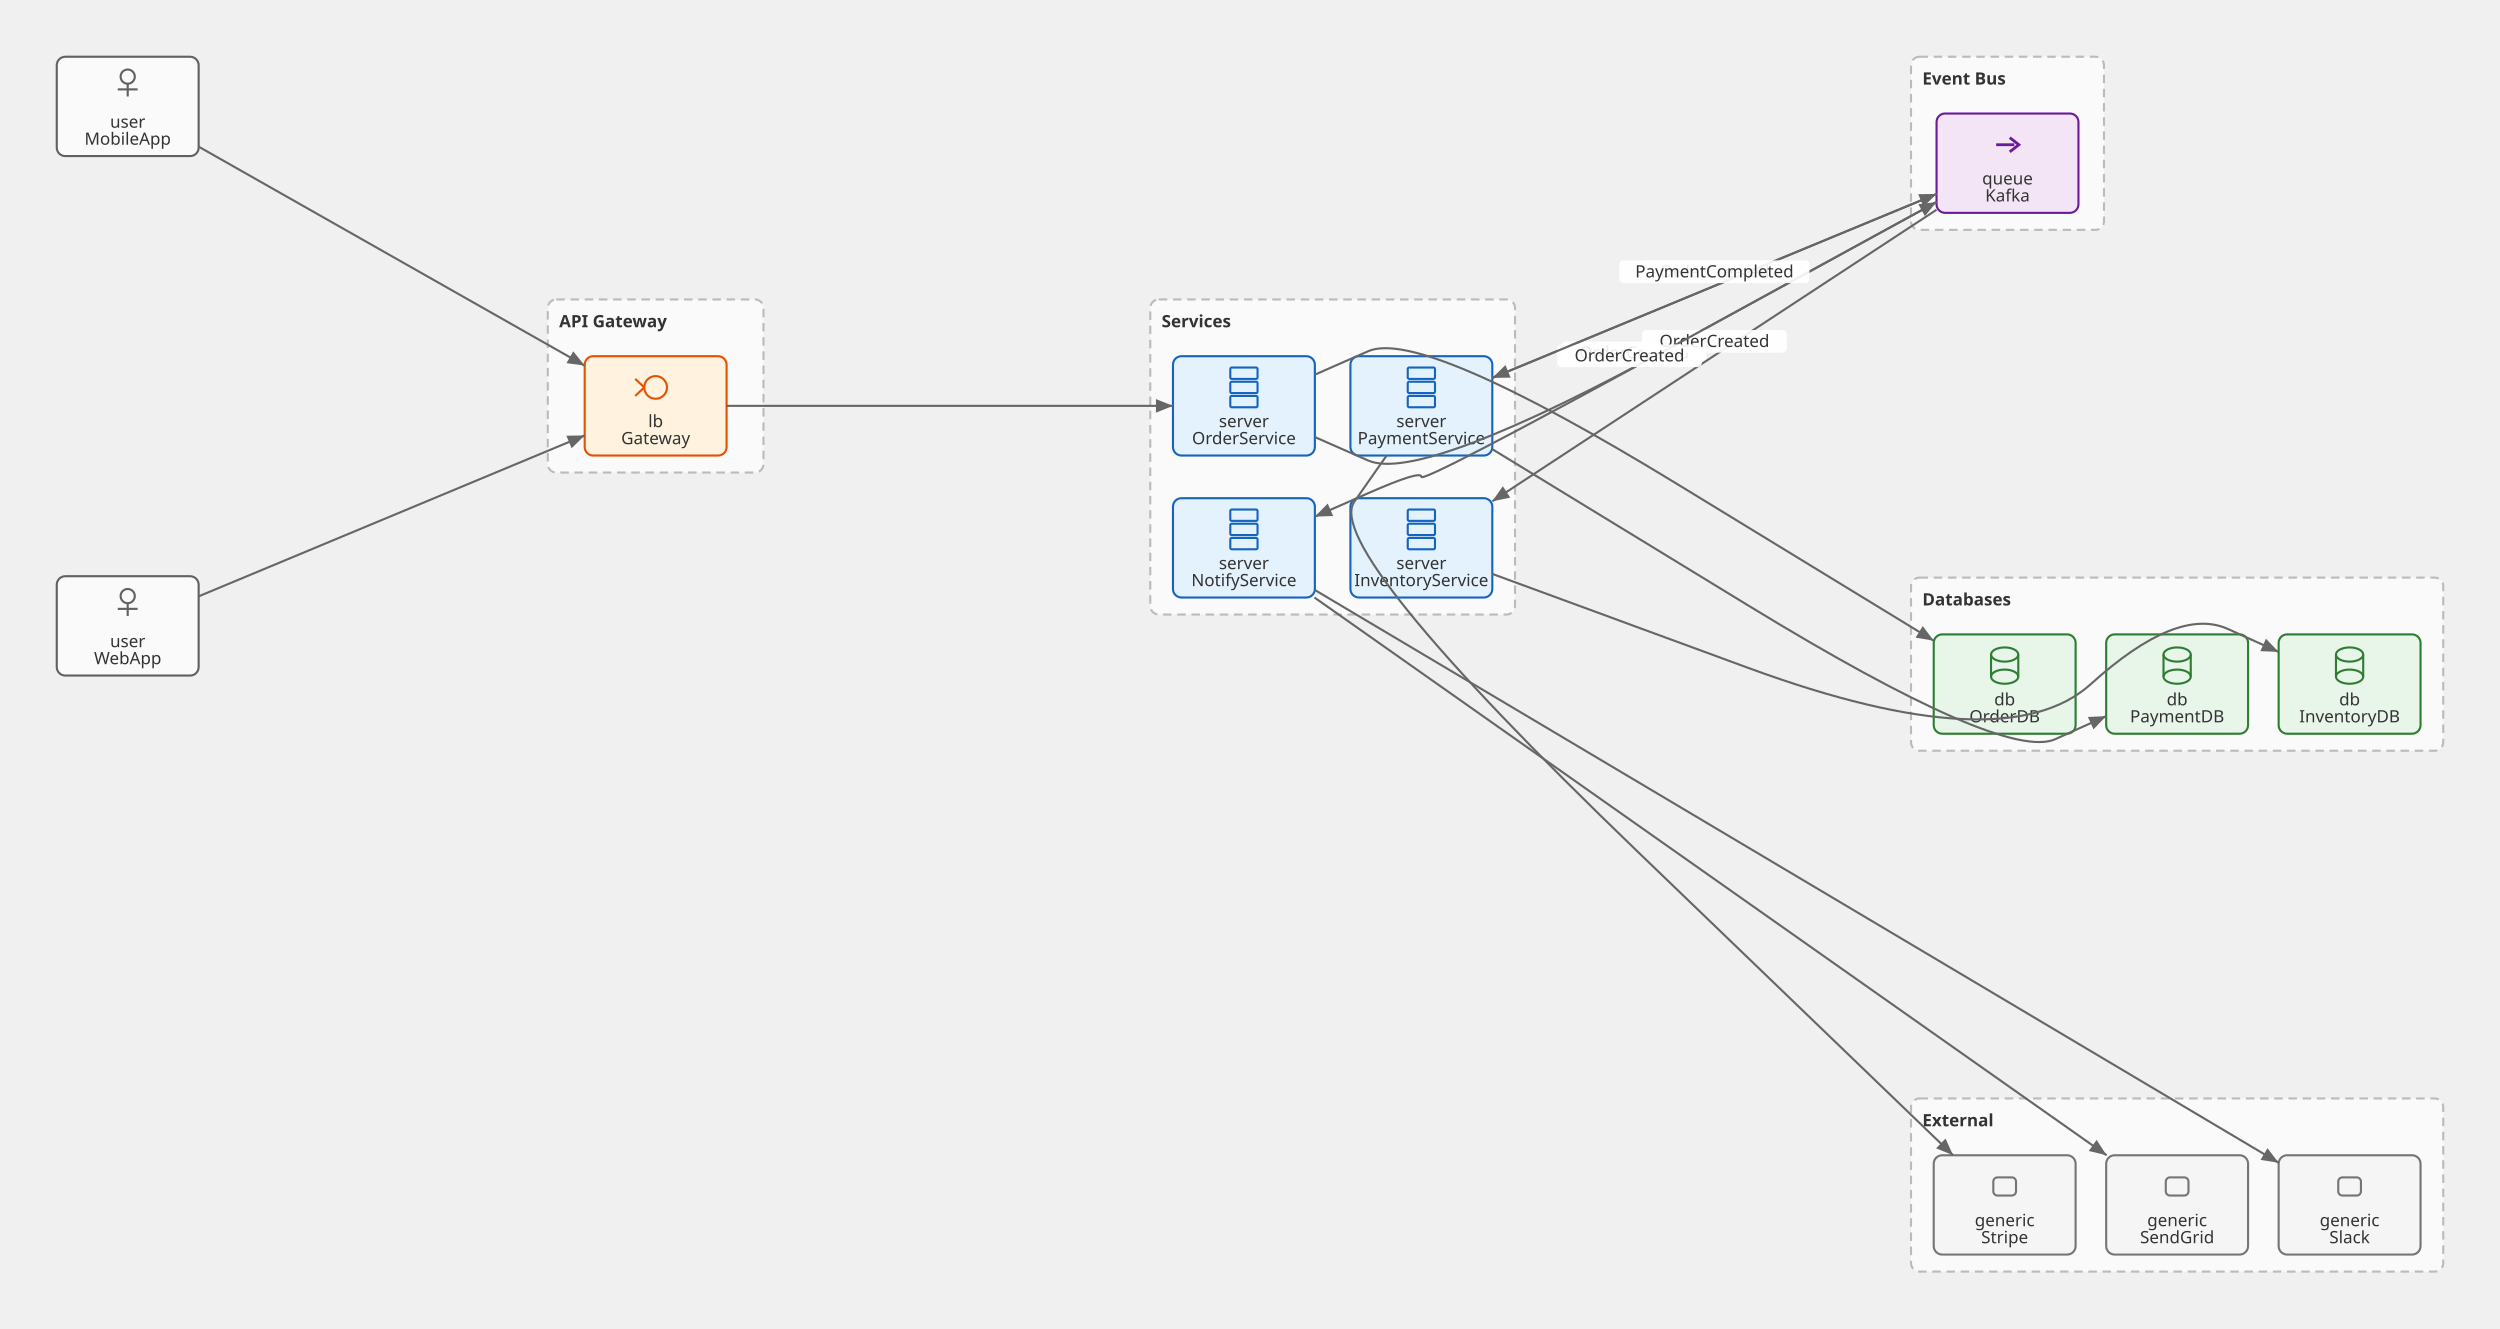
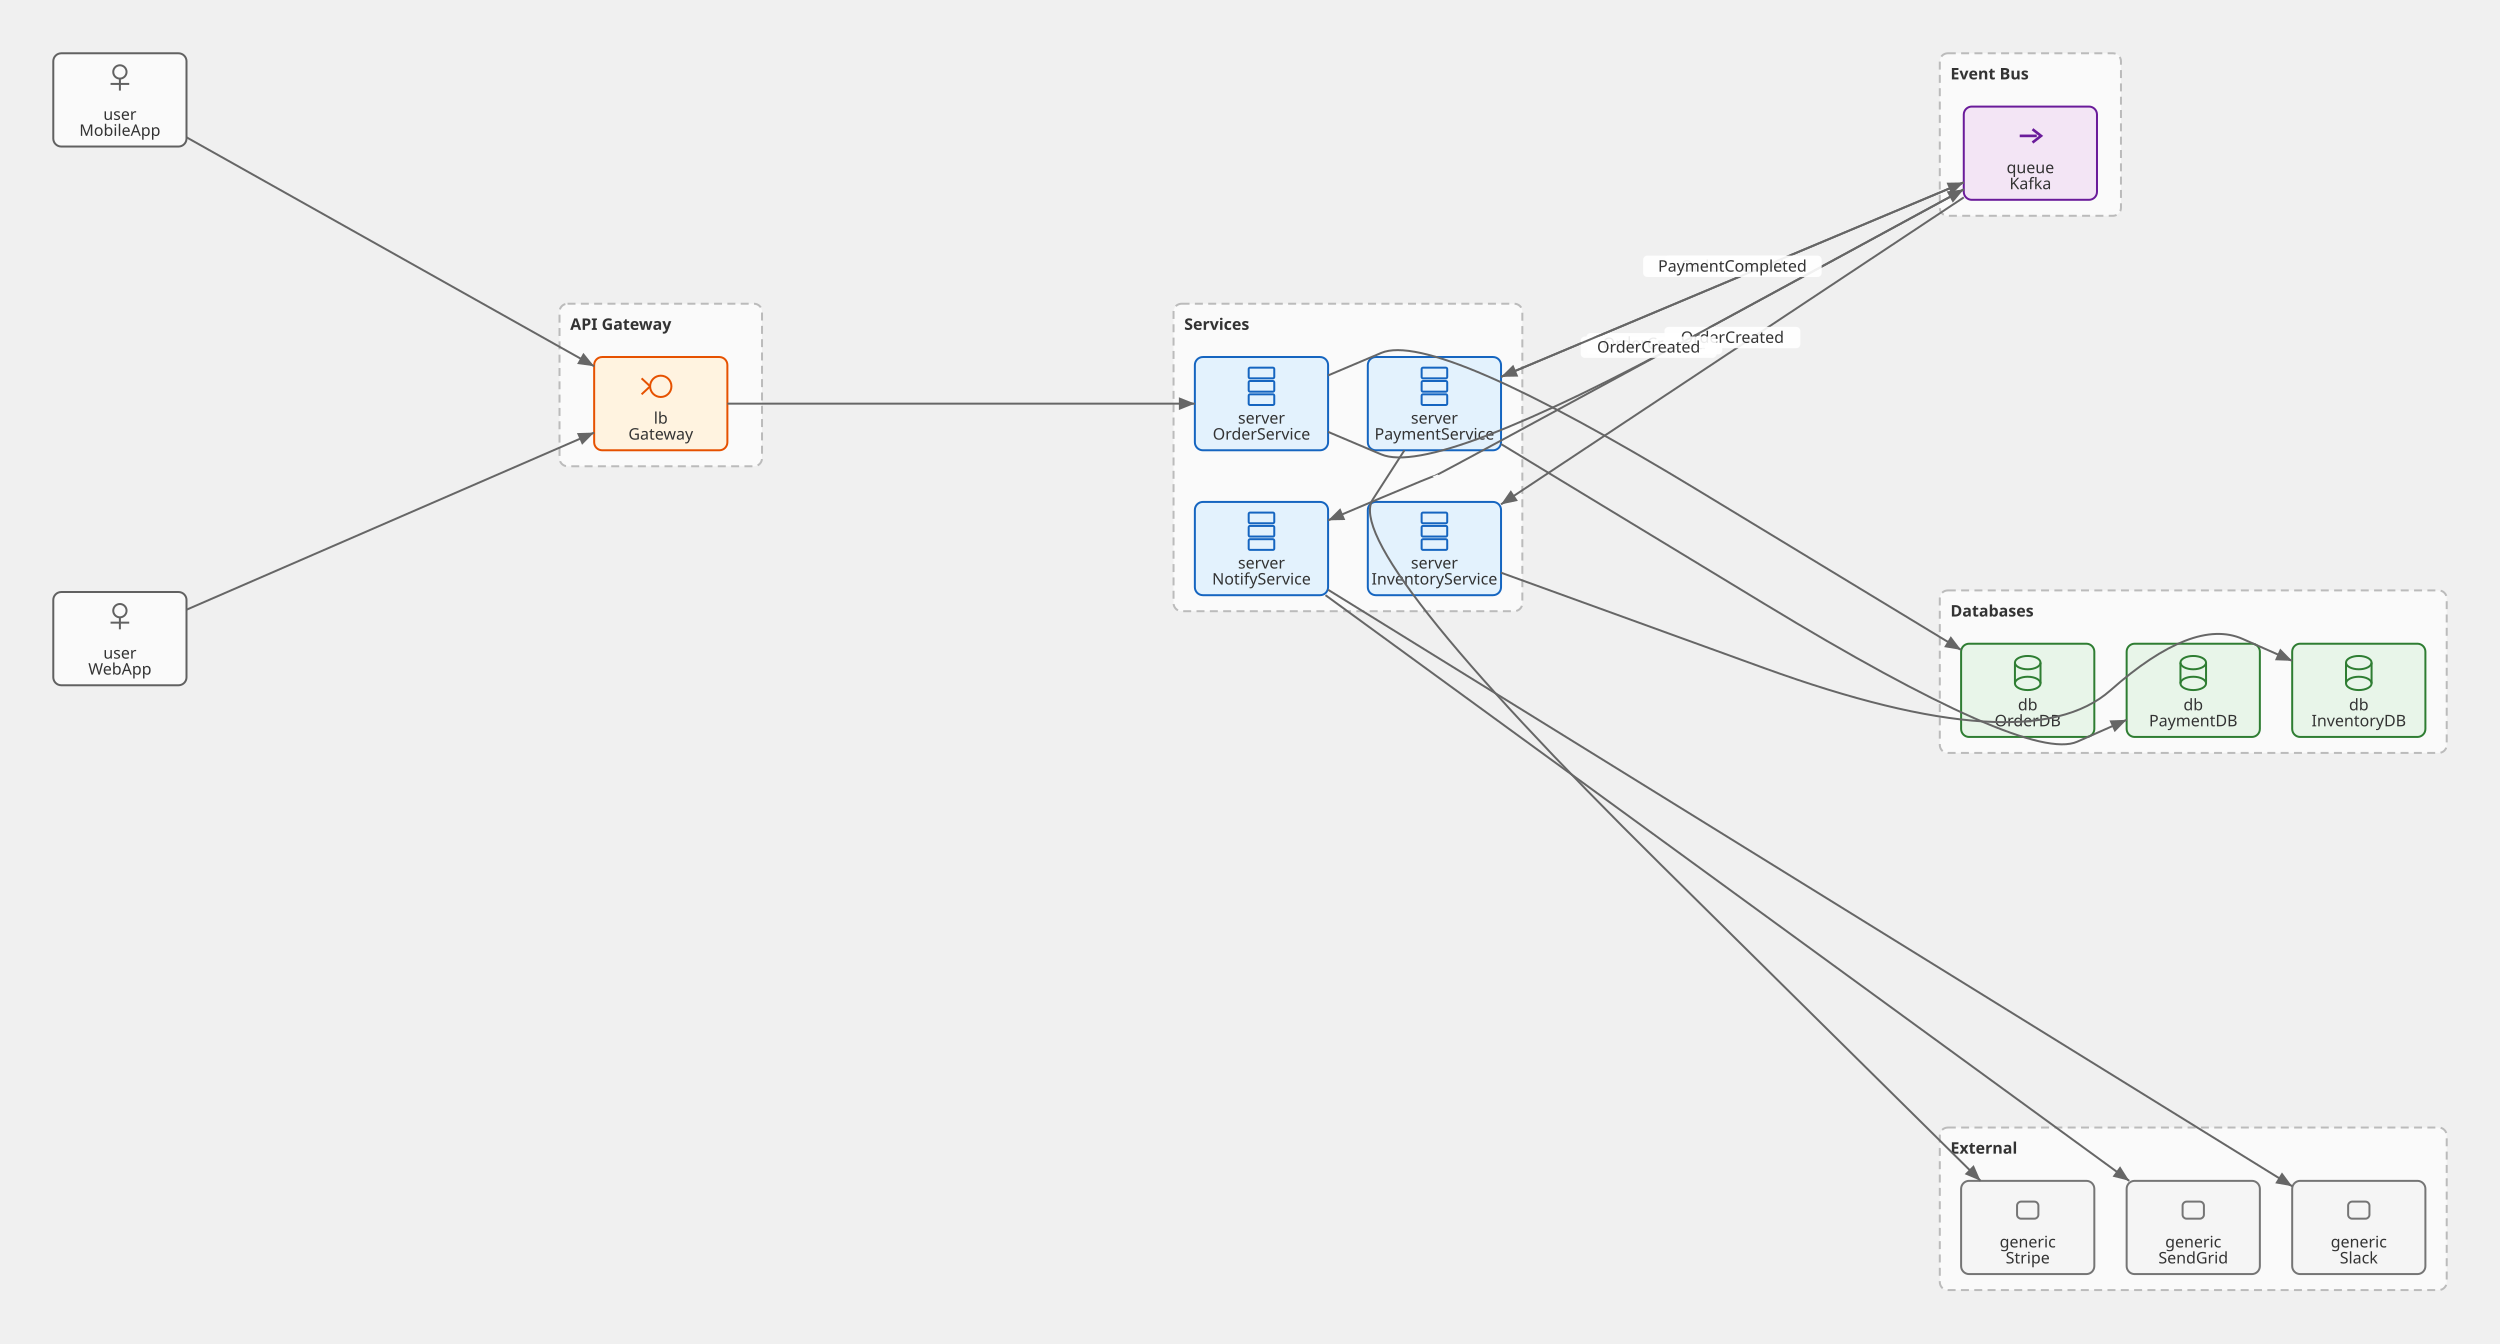
- <svg xmlns="http://www.w3.org/2000/svg" width="1761.859" height="936.151" viewBox="0 0 1761.859 936.151">
+ <svg xmlns="http://www.w3.org/2000/svg" width="1876.655" height="1008.415" viewBox="0 0 1876.655 1008.415">
  <style>text { font-family: sans-serif; font-size: 12px; fill: #333; }</style>
  <defs>
    <marker id="arrow" viewBox="0 0 10 10" refX="10" refY="5" markerWidth="8" markerHeight="8" orient="auto">
      <polygon points="0,1 10,5 0,9" fill="#666" />
    </marker>
  </defs>
  <rect x="40" y="40" width="100" height="70" rx="6" fill="#fafafa" stroke="#616161" stroke-width="1.5" />
  <circle cx="90" cy="54" r="5" fill="none" stroke="#616161" stroke-width="1.5" />
  <line x1="90" y1="59" x2="90" y2="68" stroke="#616161" stroke-width="1.5" />
  <line x1="83" y1="63" x2="97" y2="63" stroke="#616161" stroke-width="1.5" />
  <text x="90" y="102" text-anchor="middle" font-size="11">MobileApp</text>
  <text x="90" y="90" text-anchor="middle" font-size="9" fill="#616161">user</text>
-   <rect x="40" y="406.091" width="100" height="70" rx="6" fill="#fafafa" stroke="#616161" stroke-width="1.5" />
-   <circle cx="90" cy="420.091" r="5" fill="none" stroke="#616161" stroke-width="1.5" />
-   <line x1="90" y1="425.091" x2="90" y2="434.091" stroke="#616161" stroke-width="1.5" />
-   <line x1="83" y1="429.091" x2="97" y2="429.091" stroke="#616161" stroke-width="1.5" />
-   <text x="90" y="468.091" text-anchor="middle" font-size="11">WebApp</text>
-   <text x="90" y="456.091" text-anchor="middle" font-size="9" fill="#616161">user</text>
-   <rect x="386.06" y="211.03" width="152" height="122" rx="6" fill="#fafafa" stroke="#bbb" stroke-width="1.5" stroke-dasharray="6,4" />
-   <text x="394.06" y="230.63" font-weight="bold" font-size="13">API Gateway</text>
-   <rect x="412.06" y="251.03" width="100" height="70" rx="6" fill="#fff3e0" stroke="#e65100" stroke-width="1.5" />
-   <circle cx="462.06" cy="273.03" r="8" fill="none" stroke="#e65100" stroke-width="1.5" />
-   <line x1="454.06" y1="273.03" x2="447.66" y2="267.03" stroke="#e65100" stroke-width="1.5" />
-   <line x1="454.06" y1="273.03" x2="447.66" y2="279.03" stroke="#e65100" stroke-width="1.5" />
-   <text x="462.06" y="313.03" text-anchor="middle" font-size="11">Gateway</text>
-   <text x="462.06" y="301.03" text-anchor="middle" font-size="9" fill="#e65100">lb</text>
-   <rect x="1346.773" y="40" width="136" height="122" rx="6" fill="#fafafa" stroke="#bbb" stroke-width="1.5" stroke-dasharray="6,4" />
-   <text x="1354.773" y="59.6" font-weight="bold" font-size="13">Event Bus</text>
-   <rect x="1364.773" y="80" width="100" height="70" rx="6" fill="#f3e5f5" stroke="#6a1b9a" stroke-width="1.5" />
-   <line x1="1406.773" y1="102" x2="1419.573" y2="102" stroke="#6a1b9a" stroke-width="2" />
-   <polyline points="1416.373,97 1422.773,102 1416.373,107" fill="none" stroke="#6a1b9a" stroke-width="2" />
-   <text x="1414.773" y="142" text-anchor="middle" font-size="11">Kafka</text>
-   <text x="1414.773" y="130" text-anchor="middle" font-size="9" fill="#6a1b9a">queue</text>
-   <rect x="810.645" y="211.03" width="257.051" height="222.061" rx="6" fill="#fafafa" stroke="#bbb" stroke-width="1.5" stroke-dasharray="6,4" />
-   <text x="818.645" y="230.63" font-weight="bold" font-size="13">Services</text>
-   <rect x="826.645" y="251.03" width="100" height="70" rx="6" fill="#e3f2fd" stroke="#1565c0" stroke-width="1.5" />
-   <rect x="867.045" y="259.03" width="19.2" height="8" rx="1" fill="none" stroke="#1565c0" stroke-width="1.5" />
-   <rect x="867.045" y="269.03" width="19.2" height="8" rx="1" fill="none" stroke="#1565c0" stroke-width="1.5" />
-   <rect x="867.045" y="279.03" width="19.2" height="8" rx="1" fill="none" stroke="#1565c0" stroke-width="1.5" />
-   <text x="876.645" y="313.03" text-anchor="middle" font-size="11">OrderService</text>
-   <text x="876.645" y="301.03" text-anchor="middle" font-size="9" fill="#1565c0">server</text>
-   <rect x="951.696" y="251.03" width="100" height="70" rx="6" fill="#e3f2fd" stroke="#1565c0" stroke-width="1.5" />
-   <rect x="992.096" y="259.03" width="19.2" height="8" rx="1" fill="none" stroke="#1565c0" stroke-width="1.5" />
-   <rect x="992.096" y="269.03" width="19.2" height="8" rx="1" fill="none" stroke="#1565c0" stroke-width="1.5" />
-   <rect x="992.096" y="279.03" width="19.2" height="8" rx="1" fill="none" stroke="#1565c0" stroke-width="1.5" />
-   <text x="1001.696" y="313.03" text-anchor="middle" font-size="11">PaymentService</text>
-   <text x="1001.696" y="301.03" text-anchor="middle" font-size="9" fill="#1565c0">server</text>
-   <rect x="826.645" y="351.091" width="100" height="70" rx="6" fill="#e3f2fd" stroke="#1565c0" stroke-width="1.5" />
-   <rect x="867.045" y="359.091" width="19.2" height="8" rx="1" fill="none" stroke="#1565c0" stroke-width="1.5" />
-   <rect x="867.045" y="369.091" width="19.2" height="8" rx="1" fill="none" stroke="#1565c0" stroke-width="1.5" />
-   <rect x="867.045" y="379.091" width="19.2" height="8" rx="1" fill="none" stroke="#1565c0" stroke-width="1.5" />
-   <text x="876.645" y="413.091" text-anchor="middle" font-size="11">NotifyService</text>
-   <text x="876.645" y="401.091" text-anchor="middle" font-size="9" fill="#1565c0">server</text>
-   <rect x="951.696" y="351.091" width="100" height="70" rx="6" fill="#e3f2fd" stroke="#1565c0" stroke-width="1.5" />
-   <rect x="992.096" y="359.091" width="19.2" height="8" rx="1" fill="none" stroke="#1565c0" stroke-width="1.5" />
-   <rect x="992.096" y="369.091" width="19.2" height="8" rx="1" fill="none" stroke="#1565c0" stroke-width="1.5" />
-   <rect x="992.096" y="379.091" width="19.2" height="8" rx="1" fill="none" stroke="#1565c0" stroke-width="1.5" />
-   <text x="1001.696" y="413.091" text-anchor="middle" font-size="11">InventoryService</text>
-   <text x="1001.696" y="401.091" text-anchor="middle" font-size="9" fill="#1565c0">server</text>
-   <rect x="1346.773" y="407.075" width="375.085" height="122" rx="6" fill="#fafafa" stroke="#bbb" stroke-width="1.5" stroke-dasharray="6,4" />
-   <text x="1354.773" y="426.675" font-weight="bold" font-size="13">Databases</text>
-   <rect x="1362.773" y="447.075" width="100" height="70" rx="6" fill="#e8f5e9" stroke="#2e7d32" stroke-width="1.5" />
-   <ellipse cx="1412.773" cy="461.275" rx="9.6" ry="5" fill="none" stroke="#2e7d32" stroke-width="1.5" />
-   <line x1="1403.173" y1="461.275" x2="1403.173" y2="476.875" stroke="#2e7d32" stroke-width="1.5" />
-   <line x1="1422.373" y1="461.275" x2="1422.373" y2="476.875" stroke="#2e7d32" stroke-width="1.5" />
-   <ellipse cx="1412.773" cy="476.875" rx="9.6" ry="5" fill="none" stroke="#2e7d32" stroke-width="1.5" />
-   <text x="1412.773" y="509.075" text-anchor="middle" font-size="11">OrderDB</text>
-   <text x="1412.773" y="497.075" text-anchor="middle" font-size="9" fill="#2e7d32">db</text>
-   <rect x="1484.316" y="447.075" width="100" height="70" rx="6" fill="#e8f5e9" stroke="#2e7d32" stroke-width="1.5" />
-   <ellipse cx="1534.316" cy="461.275" rx="9.6" ry="5" fill="none" stroke="#2e7d32" stroke-width="1.5" />
-   <line x1="1524.716" y1="461.275" x2="1524.716" y2="476.875" stroke="#2e7d32" stroke-width="1.5" />
-   <line x1="1543.916" y1="461.275" x2="1543.916" y2="476.875" stroke="#2e7d32" stroke-width="1.5" />
-   <ellipse cx="1534.316" cy="476.875" rx="9.6" ry="5" fill="none" stroke="#2e7d32" stroke-width="1.5" />
-   <text x="1534.316" y="509.075" text-anchor="middle" font-size="11">PaymentDB</text>
-   <text x="1534.316" y="497.075" text-anchor="middle" font-size="9" fill="#2e7d32">db</text>
-   <rect x="1605.859" y="447.075" width="100" height="70" rx="6" fill="#e8f5e9" stroke="#2e7d32" stroke-width="1.5" />
-   <ellipse cx="1655.859" cy="461.275" rx="9.6" ry="5" fill="none" stroke="#2e7d32" stroke-width="1.5" />
-   <line x1="1646.259" y1="461.275" x2="1646.259" y2="476.875" stroke="#2e7d32" stroke-width="1.5" />
-   <line x1="1665.459" y1="461.275" x2="1665.459" y2="476.875" stroke="#2e7d32" stroke-width="1.5" />
-   <ellipse cx="1655.859" cy="476.875" rx="9.6" ry="5" fill="none" stroke="#2e7d32" stroke-width="1.5" />
-   <text x="1655.859" y="509.075" text-anchor="middle" font-size="11">InventoryDB</text>
-   <text x="1655.859" y="497.075" text-anchor="middle" font-size="9" fill="#2e7d32">db</text>
-   <rect x="1346.773" y="774.151" width="375.085" height="122" rx="6" fill="#fafafa" stroke="#bbb" stroke-width="1.5" stroke-dasharray="6,4" />
-   <text x="1354.773" y="793.751" font-weight="bold" font-size="13">External</text>
-   <rect x="1362.773" y="814.151" width="100" height="70" rx="6" fill="#f5f5f5" stroke="#757575" stroke-width="1.5" />
-   <rect x="1404.773" y="829.751" width="16" height="12.8" rx="3" fill="none" stroke="#757575" stroke-width="1.5" />
-   <text x="1412.773" y="876.151" text-anchor="middle" font-size="11">Stripe</text>
-   <text x="1412.773" y="864.151" text-anchor="middle" font-size="9" fill="#757575">generic</text>
-   <rect x="1484.316" y="814.151" width="100" height="70" rx="6" fill="#f5f5f5" stroke="#757575" stroke-width="1.5" />
-   <rect x="1526.316" y="829.751" width="16" height="12.8" rx="3" fill="none" stroke="#757575" stroke-width="1.5" />
-   <text x="1534.316" y="876.151" text-anchor="middle" font-size="11">SendGrid</text>
-   <text x="1534.316" y="864.151" text-anchor="middle" font-size="9" fill="#757575">generic</text>
-   <rect x="1605.859" y="814.151" width="100" height="70" rx="6" fill="#f5f5f5" stroke="#757575" stroke-width="1.5" />
-   <rect x="1647.859" y="829.751" width="16" height="12.8" rx="3" fill="none" stroke="#757575" stroke-width="1.5" />
-   <text x="1655.859" y="876.151" text-anchor="middle" font-size="11">Slack</text>
-   <text x="1655.859" y="864.151" text-anchor="middle" font-size="9" fill="#757575">generic</text>
-   <path d="M140,103.36 L412.06,257.67" fill="none" stroke="#666" stroke-width="1.5" marker-end="url(#arrow)" />
-   <path d="M140,420.252 L412.06,306.868" fill="none" stroke="#666" stroke-width="1.5" marker-end="url(#arrow)" />
-   <path d="M512.06,286.03 L826.645,286.03" fill="none" stroke="#666" stroke-width="1.5" marker-end="url(#arrow)" />
-   <path d="M926.645,308.021 L964.171,324.526 Q1001.696,341.03 1183.235,241.695 L1364.773,142.359" fill="none" stroke="#666" stroke-width="1.5" marker-end="url(#arrow)" />
-   <rect x="1100.643" y="240.671" width="102" height="16" rx="3" fill="white" opacity="0.9" />
-   <text x="1151.643" y="252.671" text-anchor="middle" font-size="11" fill="#666">OrderCreated</text>
-   <path d="M1364.773,136.691 L1051.696,266.304" fill="none" stroke="#666" stroke-width="1.5" marker-end="url(#arrow)" />
-   <rect x="1157.235" y="183.498" width="102" height="16" rx="3" fill="white" opacity="0.9" />
-   <text x="1208.235" y="195.498" text-anchor="middle" font-size="11" fill="#666">OrderCreated</text>
-   <path d="M1364.773,147.814 L1051.696,353.278" fill="none" stroke="#666" stroke-width="1.5" marker-end="url(#arrow)" />
-   <rect x="1157.235" y="232.546" width="102" height="16" rx="3" fill="white" opacity="0.9" />
-   <text x="1208.235" y="244.546" text-anchor="middle" font-size="11" fill="#666">OrderCreated</text>
-   <path d="M1364.773,142.359 L1183.235,241.695 Q1001.696,341.03 1001.696,336.061 Q1001.696,331.091 964.171,347.596 L926.645,364.1" fill="none" stroke="#666" stroke-width="1.5" marker-end="url(#arrow)" />
-   <rect x="1097.393" y="242.704" width="102" height="16" rx="3" fill="white" opacity="0.9" />
-   <text x="1148.393" y="254.704" text-anchor="middle" font-size="11" fill="#666">OrderCreated</text>
-   <path d="M977.211,321.03 L954.454,353.561 Q931.696,386.091 1154.054,600.121 L1376.412,814.151" fill="none" stroke="#666" stroke-width="1.5" marker-end="url(#arrow)" />
-   <path d="M1051.696,266.304 L1364.773,136.691" fill="none" stroke="#666" stroke-width="1.5" marker-end="url(#arrow)" />
-   <rect x="1141.235" y="183.498" width="134" height="16" rx="3" fill="white" opacity="0.9" />
-   <text x="1208.235" y="195.498" text-anchor="middle" font-size="11" fill="#666">PaymentCompleted</text>
-   <path d="M926.355,421.091 L1484.606,814.151" fill="none" stroke="#666" stroke-width="1.5" marker-end="url(#arrow)" />
-   <path d="M926.645,415.804 L1605.859,819.437" fill="none" stroke="#666" stroke-width="1.5" marker-end="url(#arrow)" />
-   <path d="M926.645,264.039 L964.171,247.534 Q1001.696,231.03 1182.235,341.285 L1362.773,451.54" fill="none" stroke="#666" stroke-width="1.5" marker-end="url(#arrow)" />
-   <path d="M1051.696,316.565 L1232.235,426.82 Q1412.773,537.075 1448.545,520.888 L1484.316,504.701" fill="none" stroke="#666" stroke-width="1.5" marker-end="url(#arrow)" />
-   <path d="M1051.696,404.456 L1232.235,470.765 Q1412.773,537.075 1473.545,482.075 Q1534.316,427.075 1570.087,443.262 L1605.859,459.449" fill="none" stroke="#666" stroke-width="1.5" marker-end="url(#arrow)" />
+   <rect x="40" y="444.401" width="100" height="70" rx="6" fill="#fafafa" stroke="#616161" stroke-width="1.5" />
+   <circle cx="90" cy="458.401" r="5" fill="none" stroke="#616161" stroke-width="1.5" />
+   <line x1="90" y1="463.401" x2="90" y2="472.401" stroke="#616161" stroke-width="1.5" />
+   <line x1="83" y1="467.401" x2="97" y2="467.401" stroke="#616161" stroke-width="1.5" />
+   <text x="90" y="506.401" text-anchor="middle" font-size="11">WebApp</text>
+   <text x="90" y="494.401" text-anchor="middle" font-size="9" fill="#616161">user</text>
+   <rect x="420.014" y="228.007" width="152" height="122" rx="6" fill="#fafafa" stroke="#bbb" stroke-width="1.5" stroke-dasharray="6,4" />
+   <text x="428.014" y="247.607" font-weight="bold" font-size="13">API Gateway</text>
+   <rect x="446.014" y="268.007" width="100" height="70" rx="6" fill="#fff3e0" stroke="#e65100" stroke-width="1.5" />
+   <circle cx="496.014" cy="290.007" r="8" fill="none" stroke="#e65100" stroke-width="1.5" />
+   <line x1="488.014" y1="290.007" x2="481.614" y2="284.007" stroke="#e65100" stroke-width="1.5" />
+   <line x1="488.014" y1="290.007" x2="481.614" y2="296.007" stroke="#e65100" stroke-width="1.5" />
+   <text x="496.014" y="330.007" text-anchor="middle" font-size="11">Gateway</text>
+   <text x="496.014" y="318.007" text-anchor="middle" font-size="9" fill="#e65100">lb</text>
+   <rect x="1456.13" y="40" width="136" height="122" rx="6" fill="#fafafa" stroke="#bbb" stroke-width="1.5" stroke-dasharray="6,4" />
+   <text x="1464.13" y="59.6" font-weight="bold" font-size="13">Event Bus</text>
+   <rect x="1474.13" y="80" width="100" height="70" rx="6" fill="#f3e5f5" stroke="#6a1b9a" stroke-width="1.5" />
+   <line x1="1516.13" y1="102" x2="1528.93" y2="102" stroke="#6a1b9a" stroke-width="2" />
+   <polyline points="1525.73,97 1532.13,102 1525.73,107" fill="none" stroke="#6a1b9a" stroke-width="2" />
+   <text x="1524.13" y="142" text-anchor="middle" font-size="11">Kafka</text>
+   <text x="1524.13" y="130" text-anchor="middle" font-size="9" fill="#6a1b9a">queue</text>
+   <rect x="880.941" y="228.007" width="261.826" height="230.773" rx="6" fill="#fafafa" stroke="#bbb" stroke-width="1.5" stroke-dasharray="6,4" />
+   <text x="888.941" y="247.607" font-weight="bold" font-size="13">Services</text>
+   <rect x="896.941" y="268.007" width="100" height="70" rx="6" fill="#e3f2fd" stroke="#1565c0" stroke-width="1.5" />
+   <rect x="937.341" y="276.007" width="19.2" height="8" rx="1" fill="none" stroke="#1565c0" stroke-width="1.5" />
+   <rect x="937.341" y="286.007" width="19.2" height="8" rx="1" fill="none" stroke="#1565c0" stroke-width="1.5" />
+   <rect x="937.341" y="296.007" width="19.2" height="8" rx="1" fill="none" stroke="#1565c0" stroke-width="1.5" />
+   <text x="946.941" y="330.007" text-anchor="middle" font-size="11">OrderService</text>
+   <text x="946.941" y="318.007" text-anchor="middle" font-size="9" fill="#1565c0">server</text>
+   <rect x="1026.766" y="268.007" width="100" height="70" rx="6" fill="#e3f2fd" stroke="#1565c0" stroke-width="1.5" />
+   <rect x="1067.166" y="276.007" width="19.2" height="8" rx="1" fill="none" stroke="#1565c0" stroke-width="1.5" />
+   <rect x="1067.166" y="286.007" width="19.2" height="8" rx="1" fill="none" stroke="#1565c0" stroke-width="1.5" />
+   <rect x="1067.166" y="296.007" width="19.2" height="8" rx="1" fill="none" stroke="#1565c0" stroke-width="1.5" />
+   <text x="1076.766" y="330.007" text-anchor="middle" font-size="11">PaymentService</text>
+   <text x="1076.766" y="318.007" text-anchor="middle" font-size="9" fill="#1565c0">server</text>
+   <rect x="896.941" y="376.78" width="100" height="70" rx="6" fill="#e3f2fd" stroke="#1565c0" stroke-width="1.5" />
+   <rect x="937.341" y="384.78" width="19.2" height="8" rx="1" fill="none" stroke="#1565c0" stroke-width="1.5" />
+   <rect x="937.341" y="394.78" width="19.2" height="8" rx="1" fill="none" stroke="#1565c0" stroke-width="1.5" />
+   <rect x="937.341" y="404.78" width="19.2" height="8" rx="1" fill="none" stroke="#1565c0" stroke-width="1.5" />
+   <text x="946.941" y="438.78" text-anchor="middle" font-size="11">NotifyService</text>
+   <text x="946.941" y="426.78" text-anchor="middle" font-size="9" fill="#1565c0">server</text>
+   <rect x="1026.766" y="376.78" width="100" height="70" rx="6" fill="#e3f2fd" stroke="#1565c0" stroke-width="1.5" />
+   <rect x="1067.166" y="384.78" width="19.2" height="8" rx="1" fill="none" stroke="#1565c0" stroke-width="1.5" />
+   <rect x="1067.166" y="394.78" width="19.2" height="8" rx="1" fill="none" stroke="#1565c0" stroke-width="1.5" />
+   <rect x="1067.166" y="404.78" width="19.2" height="8" rx="1" fill="none" stroke="#1565c0" stroke-width="1.5" />
+   <text x="1076.766" y="438.78" text-anchor="middle" font-size="11">InventoryService</text>
+   <text x="1076.766" y="426.78" text-anchor="middle" font-size="9" fill="#1565c0">server</text>
+   <rect x="1456.13" y="443.207" width="380.525" height="122" rx="6" fill="#fafafa" stroke="#bbb" stroke-width="1.5" stroke-dasharray="6,4" />
+   <text x="1464.13" y="462.807" font-weight="bold" font-size="13">Databases</text>
+   <rect x="1472.13" y="483.207" width="100" height="70" rx="6" fill="#e8f5e9" stroke="#2e7d32" stroke-width="1.5" />
+   <ellipse cx="1522.13" cy="497.407" rx="9.6" ry="5" fill="none" stroke="#2e7d32" stroke-width="1.5" />
+   <line x1="1512.53" y1="497.407" x2="1512.53" y2="513.007" stroke="#2e7d32" stroke-width="1.5" />
+   <line x1="1531.73" y1="497.407" x2="1531.73" y2="513.007" stroke="#2e7d32" stroke-width="1.5" />
+   <ellipse cx="1522.13" cy="513.007" rx="9.6" ry="5" fill="none" stroke="#2e7d32" stroke-width="1.5" />
+   <text x="1522.13" y="545.207" text-anchor="middle" font-size="11">OrderDB</text>
+   <text x="1522.13" y="533.207" text-anchor="middle" font-size="9" fill="#2e7d32">db</text>
+   <rect x="1596.392" y="483.207" width="100" height="70" rx="6" fill="#e8f5e9" stroke="#2e7d32" stroke-width="1.5" />
+   <ellipse cx="1646.392" cy="497.407" rx="9.6" ry="5" fill="none" stroke="#2e7d32" stroke-width="1.5" />
+   <line x1="1636.792" y1="497.407" x2="1636.792" y2="513.007" stroke="#2e7d32" stroke-width="1.5" />
+   <line x1="1655.992" y1="497.407" x2="1655.992" y2="513.007" stroke="#2e7d32" stroke-width="1.5" />
+   <ellipse cx="1646.392" cy="513.007" rx="9.6" ry="5" fill="none" stroke="#2e7d32" stroke-width="1.5" />
+   <text x="1646.392" y="545.207" text-anchor="middle" font-size="11">PaymentDB</text>
+   <text x="1646.392" y="533.207" text-anchor="middle" font-size="9" fill="#2e7d32">db</text>
+   <rect x="1720.655" y="483.207" width="100" height="70" rx="6" fill="#e8f5e9" stroke="#2e7d32" stroke-width="1.5" />
+   <ellipse cx="1770.655" cy="497.407" rx="9.6" ry="5" fill="none" stroke="#2e7d32" stroke-width="1.5" />
+   <line x1="1761.055" y1="497.407" x2="1761.055" y2="513.007" stroke="#2e7d32" stroke-width="1.5" />
+   <line x1="1780.255" y1="497.407" x2="1780.255" y2="513.007" stroke="#2e7d32" stroke-width="1.5" />
+   <ellipse cx="1770.655" cy="513.007" rx="9.6" ry="5" fill="none" stroke="#2e7d32" stroke-width="1.5" />
+   <text x="1770.655" y="545.207" text-anchor="middle" font-size="11">InventoryDB</text>
+   <text x="1770.655" y="533.207" text-anchor="middle" font-size="9" fill="#2e7d32">db</text>
+   <rect x="1456.13" y="846.415" width="380.525" height="122" rx="6" fill="#fafafa" stroke="#bbb" stroke-width="1.5" stroke-dasharray="6,4" />
+   <text x="1464.13" y="866.015" font-weight="bold" font-size="13">External</text>
+   <rect x="1472.13" y="886.415" width="100" height="70" rx="6" fill="#f5f5f5" stroke="#757575" stroke-width="1.5" />
+   <rect x="1514.13" y="902.015" width="16" height="12.8" rx="3" fill="none" stroke="#757575" stroke-width="1.5" />
+   <text x="1522.13" y="948.415" text-anchor="middle" font-size="11">Stripe</text>
+   <text x="1522.13" y="936.415" text-anchor="middle" font-size="9" fill="#757575">generic</text>
+   <rect x="1596.392" y="886.415" width="100" height="70" rx="6" fill="#f5f5f5" stroke="#757575" stroke-width="1.5" />
+   <rect x="1638.392" y="902.015" width="16" height="12.8" rx="3" fill="none" stroke="#757575" stroke-width="1.5" />
+   <text x="1646.392" y="948.415" text-anchor="middle" font-size="11">SendGrid</text>
+   <text x="1646.392" y="936.415" text-anchor="middle" font-size="9" fill="#757575">generic</text>
+   <rect x="1720.655" y="886.415" width="100" height="70" rx="6" fill="#f5f5f5" stroke="#757575" stroke-width="1.5" />
+   <rect x="1762.655" y="902.015" width="16" height="12.8" rx="3" fill="none" stroke="#757575" stroke-width="1.5" />
+   <text x="1770.655" y="948.415" text-anchor="middle" font-size="11">Slack</text>
+   <text x="1770.655" y="936.415" text-anchor="middle" font-size="9" fill="#757575">generic</text>
+   <path d="M140,103.079 L446.014,274.928" fill="none" stroke="#666" stroke-width="1.5" marker-end="url(#arrow)" />
+   <path d="M140,457.678 L446.014,324.73" fill="none" stroke="#666" stroke-width="1.5" marker-end="url(#arrow)" />
+   <path d="M546.014,303.007 L896.941,303.007" fill="none" stroke="#666" stroke-width="1.5" marker-end="url(#arrow)" />
+   <path d="M996.941,324.189 L1036.854,341.098 Q1076.766,358.007 1275.448,250.083 L1474.13,142.16" fill="none" stroke="#666" stroke-width="1.5" marker-end="url(#arrow)" />
+   <rect x="1190.87" y="250.015" width="102" height="16" rx="3" fill="white" opacity="0.9" />
+   <text x="1241.87" y="262.015" text-anchor="middle" font-size="11" fill="#666">OrderCreated</text>
+   <path d="M1474.13,136.928 L1126.766,282.898" fill="none" stroke="#666" stroke-width="1.5" marker-end="url(#arrow)" />
+   <rect x="1249.448" y="191.913" width="102" height="16" rx="3" fill="white" opacity="0.9" />
+   <text x="1300.448" y="203.913" text-anchor="middle" font-size="11" fill="#666">OrderCreated</text>
+   <path d="M1474.13,148.17 L1126.766,378.61" fill="none" stroke="#666" stroke-width="1.5" marker-end="url(#arrow)" />
+   <rect x="1249.448" y="245.39" width="102" height="16" rx="3" fill="white" opacity="0.9" />
+   <text x="1300.448" y="257.39" text-anchor="middle" font-size="11" fill="#666">OrderCreated</text>
+   <path d="M1474.13,142.16 L1275.448,250.083 Q1076.766,358.007 1076.766,357.394 Q1076.766,356.78 1036.854,373.689 L996.941,390.598" fill="none" stroke="#666" stroke-width="1.5" marker-end="url(#arrow)" />
+   <rect x="1186.576" y="252.649" width="102" height="16" rx="3" fill="white" opacity="0.9" />
+   <text x="1237.576" y="264.649" text-anchor="middle" font-size="11" fill="#666">OrderCreated</text>
+   <path d="M1054.242,338.007 L1030.504,374.894 Q1006.766,411.78 1246.751,649.097 L1486.736,886.415" fill="none" stroke="#666" stroke-width="1.5" marker-end="url(#arrow)" />
+   <path d="M1126.766,282.898 L1474.13,136.928" fill="none" stroke="#666" stroke-width="1.5" marker-end="url(#arrow)" />
+   <rect x="1233.448" y="191.913" width="134" height="16" rx="3" fill="white" opacity="0.9" />
+   <text x="1300.448" y="203.913" text-anchor="middle" font-size="11" fill="#666">PaymentCompleted</text>
+   <path d="M994.977,446.78 L1598.356,886.415" fill="none" stroke="#666" stroke-width="1.5" marker-end="url(#arrow)" />
+   <path d="M996.941,442.715 L1720.655,890.479" fill="none" stroke="#666" stroke-width="1.5" marker-end="url(#arrow)" />
+   <path d="M996.941,281.825 L1036.854,264.916 Q1076.766,248.007 1274.448,367.94 L1472.13,487.873" fill="none" stroke="#666" stroke-width="1.5" marker-end="url(#arrow)" />
+   <path d="M1126.766,333.342 L1324.448,453.275 Q1522.13,573.207 1559.261,556.773 L1596.392,540.338" fill="none" stroke="#666" stroke-width="1.5" marker-end="url(#arrow)" />
+   <path d="M1126.766,429.903 L1324.448,501.555 Q1522.13,573.207 1584.261,518.207 Q1646.392,463.207 1683.524,479.642 L1720.655,496.077" fill="none" stroke="#666" stroke-width="1.5" marker-end="url(#arrow)" />
</svg>
